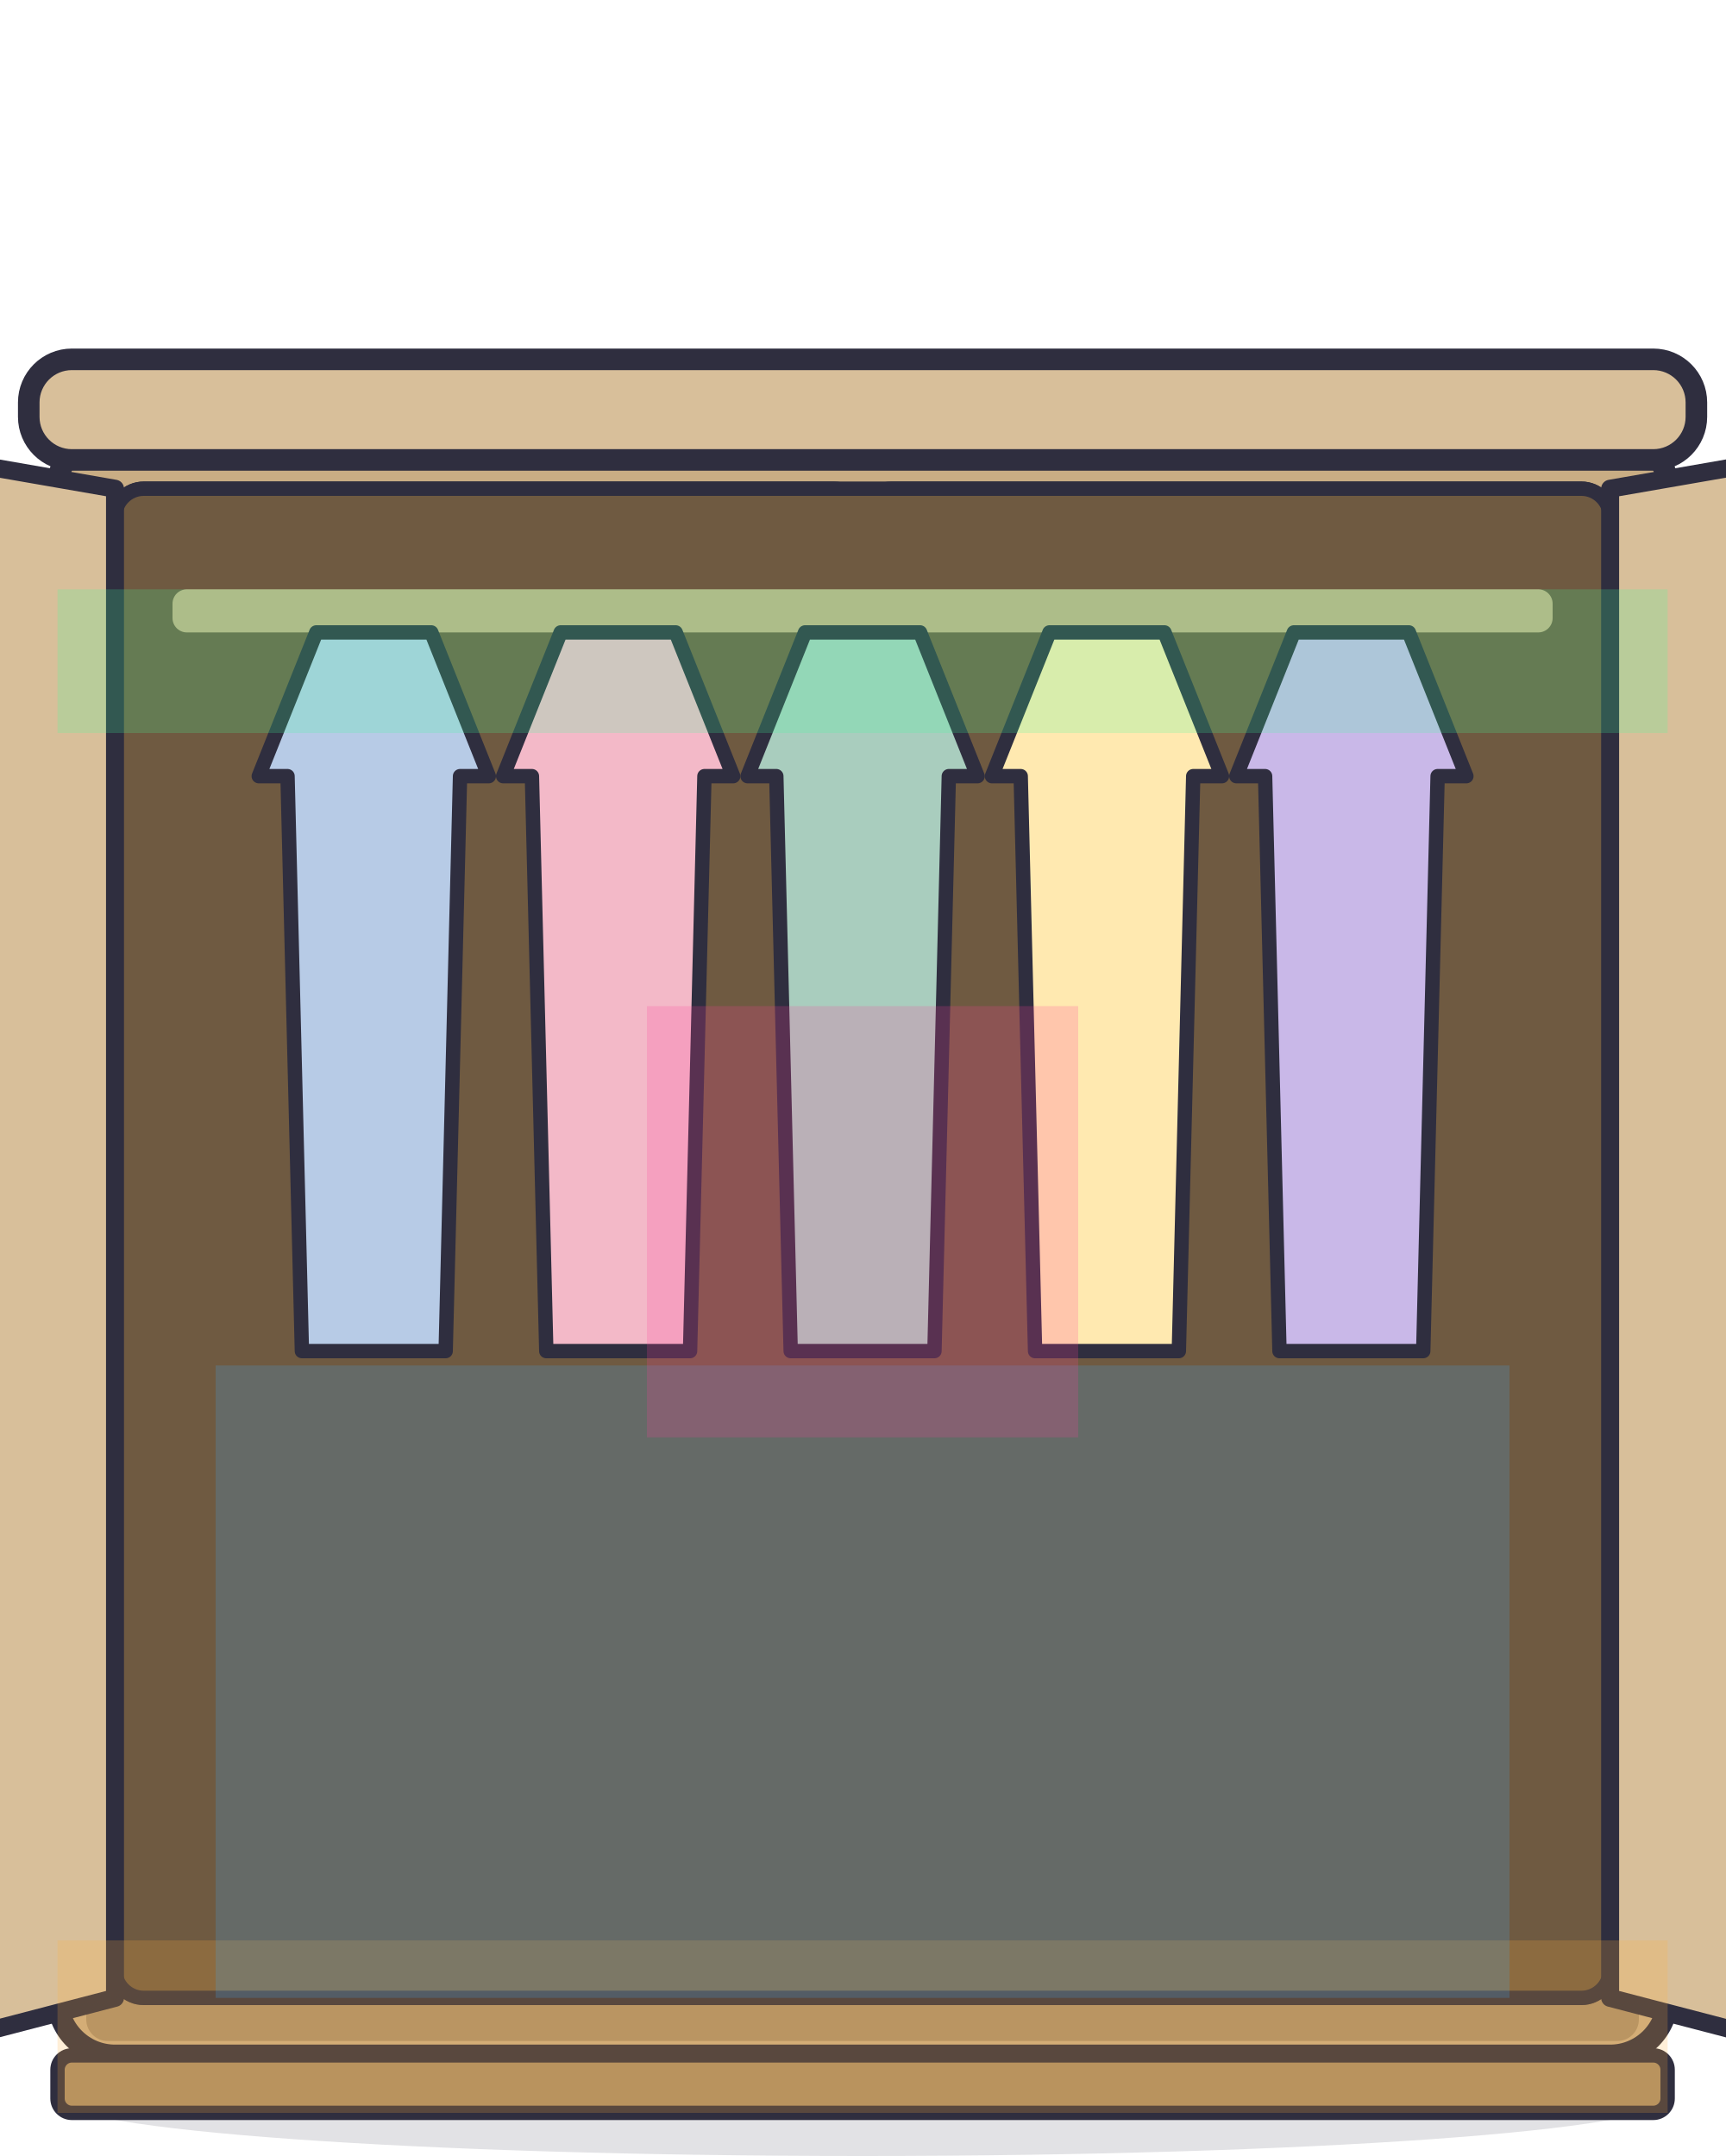
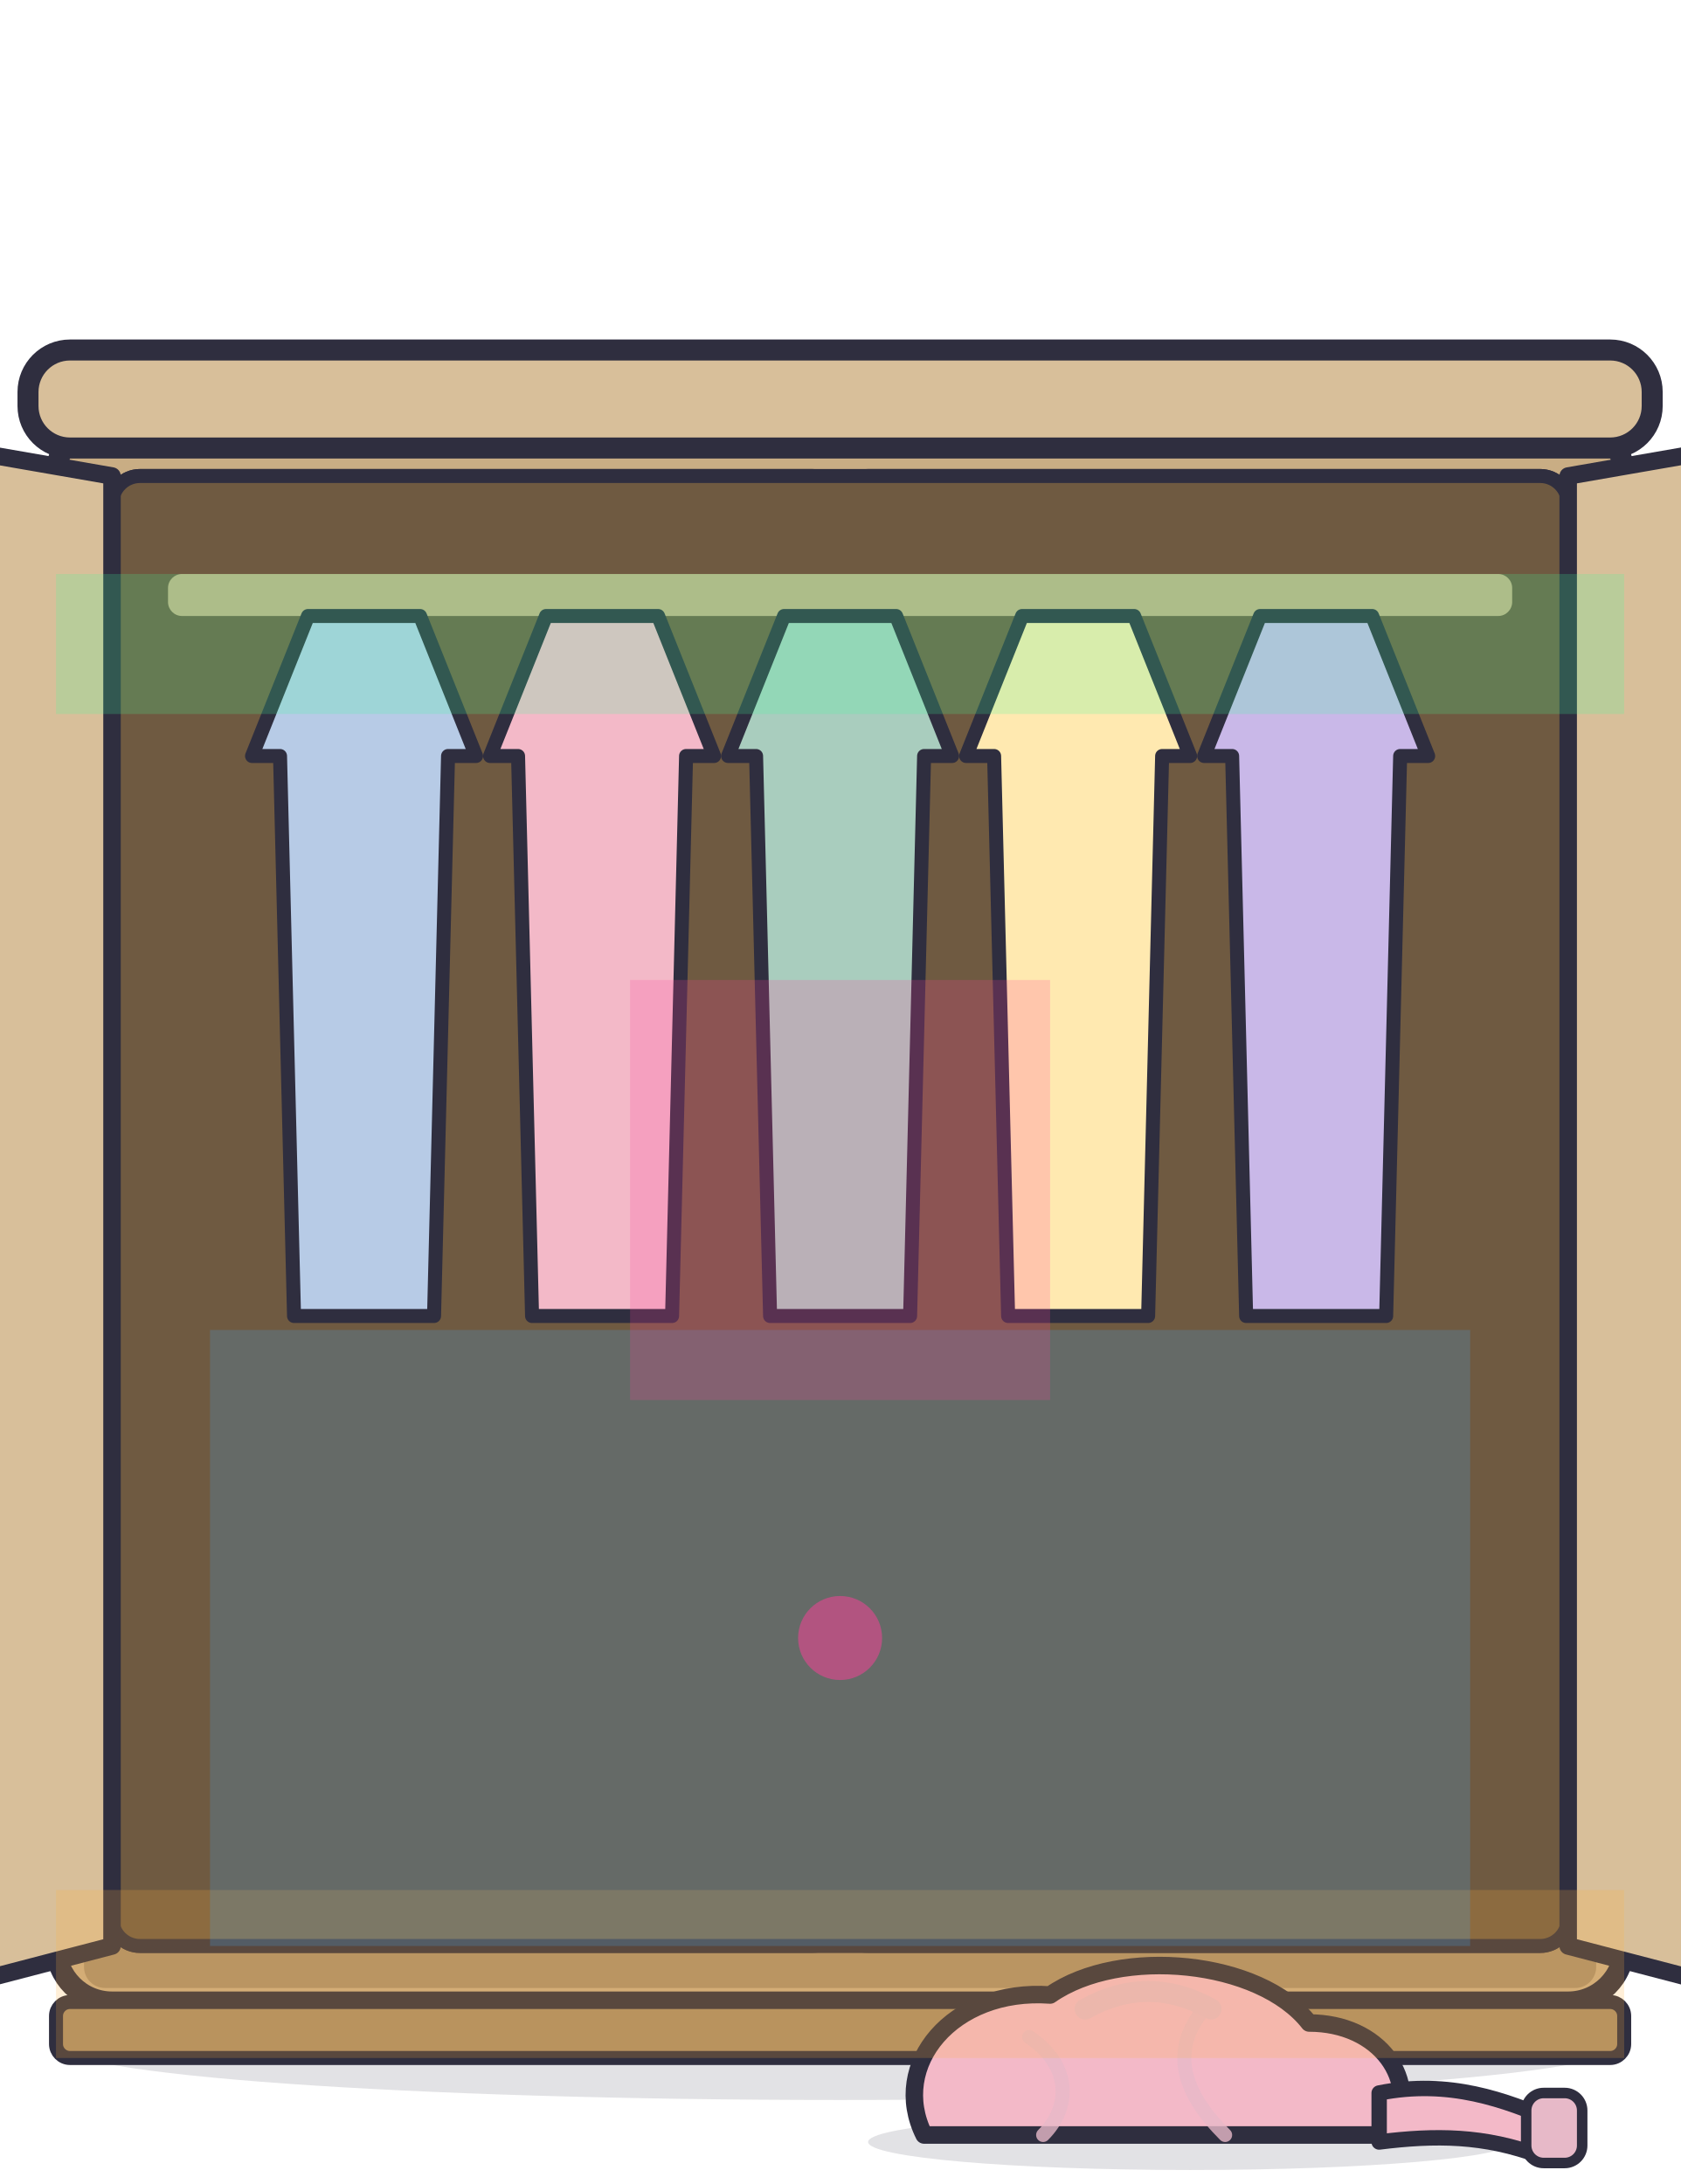
- <svg xmlns="http://www.w3.org/2000/svg" viewBox="0 0 240 300" width="240" height="300">
+ <svg xmlns="http://www.w3.org/2000/svg" viewBox="0 0 240 312" width="240" height="312">
  <g id="stín">
    <ellipse cx="120" cy="292" rx="112" ry="8" fill="#2F2E3F" stroke="none" opacity="0.14" />
  </g>
  <g id="skříň">
    <rect x="8" y="60" width="224" height="226" rx="8" fill="#C9AD84" stroke="#2F2E3F" stroke-width="3" stroke-linejoin="round" stroke-linecap="round" />
    <rect x="16" y="68" width="104" height="210" rx="4" fill="#D8BF9A" stroke="#2F2E3F" stroke-width="2" stroke-linejoin="round" stroke-linecap="round" />
    <rect x="120" y="68" width="104" height="210" rx="4" fill="#D8BF9A" stroke="#2F2E3F" stroke-width="2" stroke-linejoin="round" stroke-linecap="round" />
    <circle cx="110" cy="176" r="4" fill="#8F84A8" stroke="#2F2E3F" stroke-width="1.5" stroke-linejoin="round" stroke-linecap="round" />
    <circle cx="130" cy="176" r="4" fill="#8F84A8" stroke="#2F2E3F" stroke-width="1.5" stroke-linejoin="round" stroke-linecap="round" />
    <rect x="12" y="276" width="216" height="8" rx="3" fill="#8A7052" stroke="none" opacity="0.5" />
    <rect x="8" y="286" width="224" height="8" rx="2" fill="#A88C66" stroke="#2F2E3F" stroke-width="2" stroke-linejoin="round" stroke-linecap="round" />
  </g>
  <g id="vrch">
    <rect x="4" y="50" width="232" height="14" rx="6" fill="#D8BF9A" stroke="#2F2E3F" stroke-width="3" stroke-linejoin="round" stroke-linecap="round" />
  </g>
-   <g id="stav: otevřená" data-state="hidden">
+   <g id="rukáv">
+     <path d="M 117 186 C 113 202 115 220 112 232 L 126 234 C 128 220 128 202 125 186 Z" fill="#F3B9C8" stroke="#2F2E3F" stroke-width="2.5" stroke-linejoin="round" stroke-linecap="round" />
+     <path d="M 115 205 Q 120 207 126 205 M 114 219 Q 120 221 127 219" fill="none" stroke="#E7B9C8" stroke-width="2" stroke-linejoin="round" stroke-linecap="round" opacity="0.8" />
+     <rect x="110" y="229" width="18" height="8" rx="3" fill="#E7B9C8" stroke="#2F2E3F" stroke-width="2" stroke-linejoin="round" stroke-linecap="round" />
+     <path d="M 114 230 L 114 236" stroke="#D48FA6" stroke-width="1.2" stroke-linejoin="round" stroke-linecap="round" opacity="0.7" />
+     <path d="M 118 230 L 118 236" stroke="#D48FA6" stroke-width="1.2" stroke-linejoin="round" stroke-linecap="round" opacity="0.7" />
+     <path d="M 122 230 L 122 236" stroke="#D48FA6" stroke-width="1.2" stroke-linejoin="round" stroke-linecap="round" opacity="0.7" />
+     <path d="M 116 182 L 126 182 L 121 190 Z" fill="#6F5A41" stroke="none" />
+   </g>
+   <g id="stav: otevřená" data-state="hidden" data-replaces="rukáv">
    <rect x="16" y="68" width="208" height="210" rx="4" fill="#6F5A41" stroke="#2F2E3F" stroke-width="2" stroke-linejoin="round" stroke-linecap="round" />
    <rect x="24" y="82" width="192" height="6" rx="2" fill="#C9AD84" stroke="none" />
    <path d="M 44 88 l -8 20 l 4 0 l 2 80 l 20 0 l 2 -80 l 4 0 l -8 -20 Z" fill="#B7CBE6" stroke="#2F2E3F" stroke-width="2" stroke-linejoin="round" stroke-linecap="round" />
    <path d="M 78 88 l -8 20 l 4 0 l 2 80 l 20 0 l 2 -80 l 4 0 l -8 -20 Z" fill="#F3B9C8" stroke="#2F2E3F" stroke-width="2" stroke-linejoin="round" stroke-linecap="round" />
    <path d="M 112 88 l -8 20 l 4 0 l 2 80 l 20 0 l 2 -80 l 4 0 l -8 -20 Z" fill="#A9CDBE" stroke="#2F2E3F" stroke-width="2" stroke-linejoin="round" stroke-linecap="round" />
    <path d="M 146 88 l -8 20 l 4 0 l 2 80 l 20 0 l 2 -80 l 4 0 l -8 -20 Z" fill="#FFE9B0" stroke="#2F2E3F" stroke-width="2" stroke-linejoin="round" stroke-linecap="round" />
    <path d="M 180 88 l -8 20 l 4 0 l 2 80 l 20 0 l 2 -80 l 4 0 l -8 -20 Z" fill="#C9B8E8" stroke="#2F2E3F" stroke-width="2" stroke-linejoin="round" stroke-linecap="round" />
    <path d="M 16 68 L -30 60 L -30 290 L 16 278 Z" fill="#D8BF9A" stroke="#2F2E3F" stroke-width="2.5" stroke-linejoin="round" stroke-linecap="round" />
    <path d="M 224 68 L 270 60 L 270 290 L 224 278 Z" fill="#D8BF9A" stroke="#2F2E3F" stroke-width="2.5" stroke-linejoin="round" stroke-linecap="round" />
  </g>
+   <g id="stav: vytažený svetr" data-state="hidden" data-replaces="rukáv" data-pose="121 236 166 306 0 1 1">
+     <ellipse cx="170" cy="306" rx="46" ry="4" fill="#2F2E3F" stroke="none" opacity="0.14" />
+     <path d="M 132 305 C 127 295 136 284 150 285 C 160 278 180 280 187 289 C 197 289 203 297 199 305 Z" fill="#F3B9C8" stroke="#2F2E3F" stroke-width="2.5" stroke-linejoin="round" stroke-linecap="round" />
+     <path d="M 147 291 C 153 295 153 301 149 305 M 172 287 C 167 293 169 299 175 305" fill="none" stroke="#E7B9C8" stroke-width="2" stroke-linejoin="round" stroke-linecap="round" opacity="0.8" />
+     <path d="M 155 287 Q 164 282 173 287" fill="none" stroke="#E7B9C8" stroke-width="3" stroke-linejoin="round" stroke-linecap="round" />
+     <path d="M 197 299 C 207 297 215 300 222 303 L 220 308 C 212 305 205 305 197 306 Z" fill="#F3B9C8" stroke="#2F2E3F" stroke-width="2.2" stroke-linejoin="round" stroke-linecap="round" />
+     <rect x="218" y="299" width="8" height="10" rx="2.5" fill="#E7B9C8" stroke="#2F2E3F" stroke-width="1.5" stroke-linejoin="round" stroke-linecap="round" />
+   </g>
  <rect id="@pata" x="8" y="270" width="224" height="24" fill="#FFB13D" opacity="0.2" />
  <rect id="@plošina" x="8" y="82" width="224" height="20" fill="#3DFF9A" opacity="0.2" />
  <rect id="@úkryt v" x="30" y="190" width="180" height="88" fill="#3DA9FF" opacity="0.2" />
  <rect id="@dotyk madla" x="90" y="140" width="60" height="60" fill="#FF3D9A" opacity="0.2" />
+   <circle id="@čep rukáv" cx="120" cy="234" r="6" fill="#FF3D9A" opacity="0.5" />
</svg>
